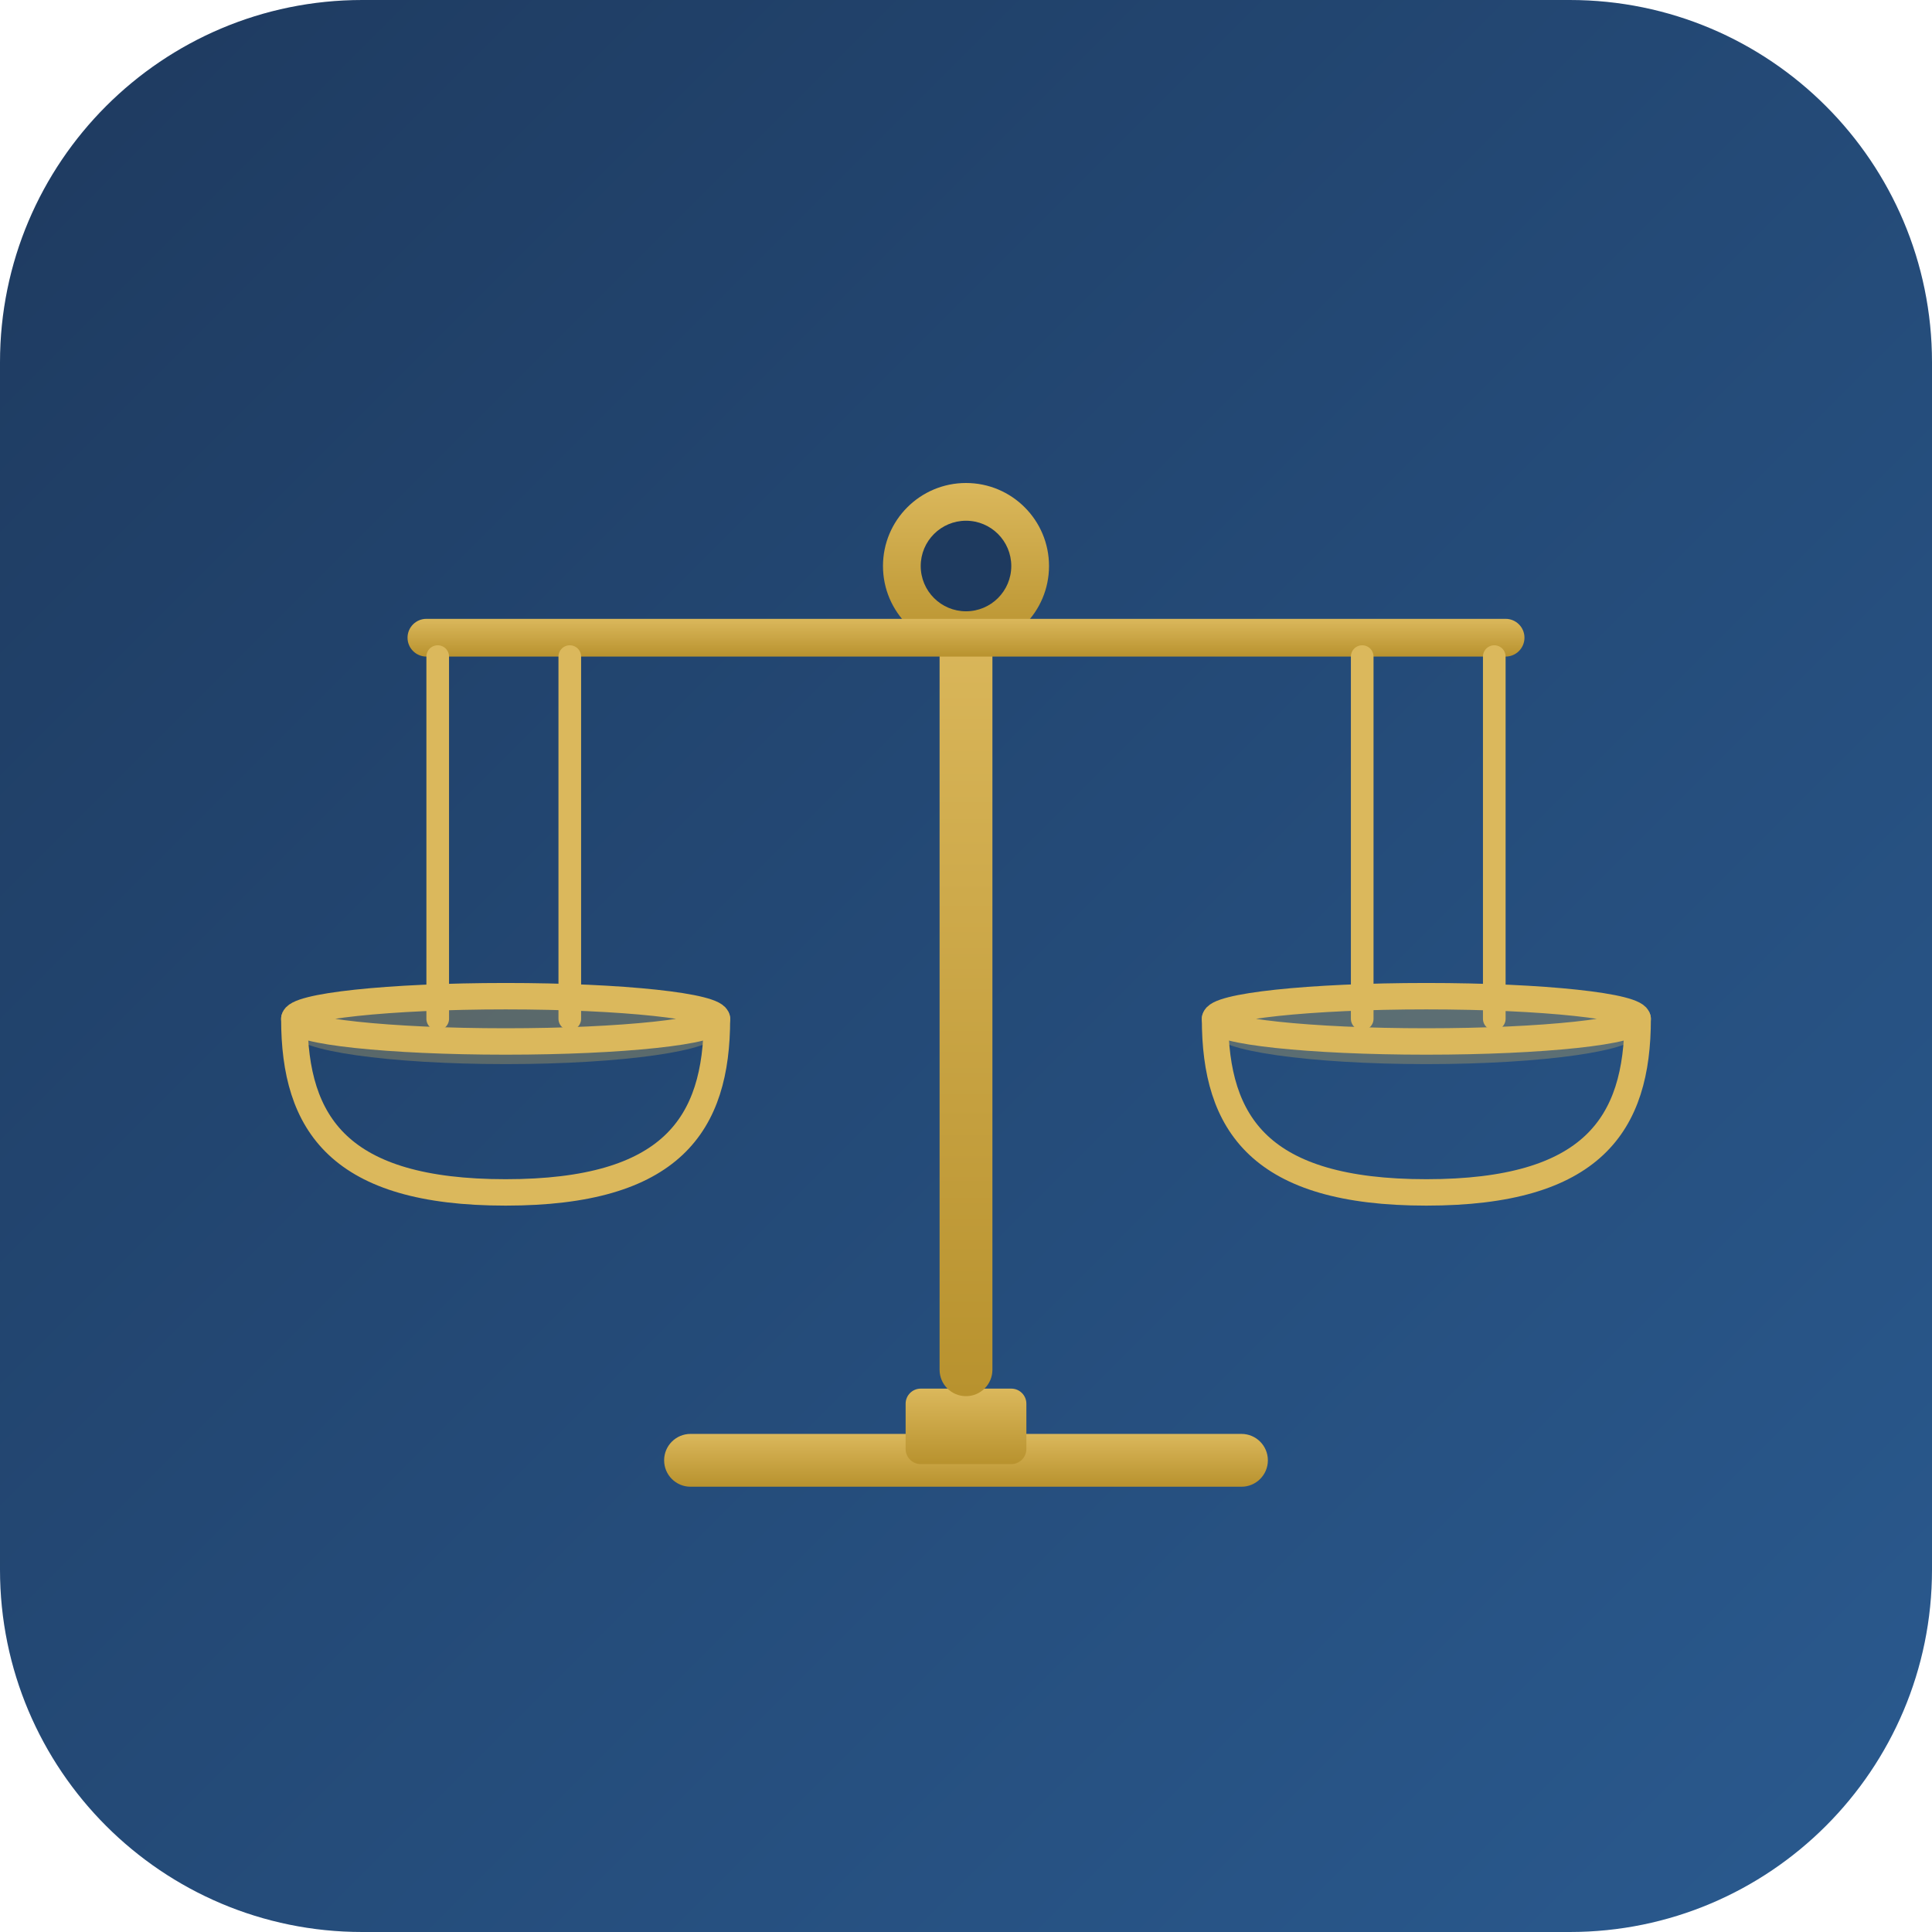
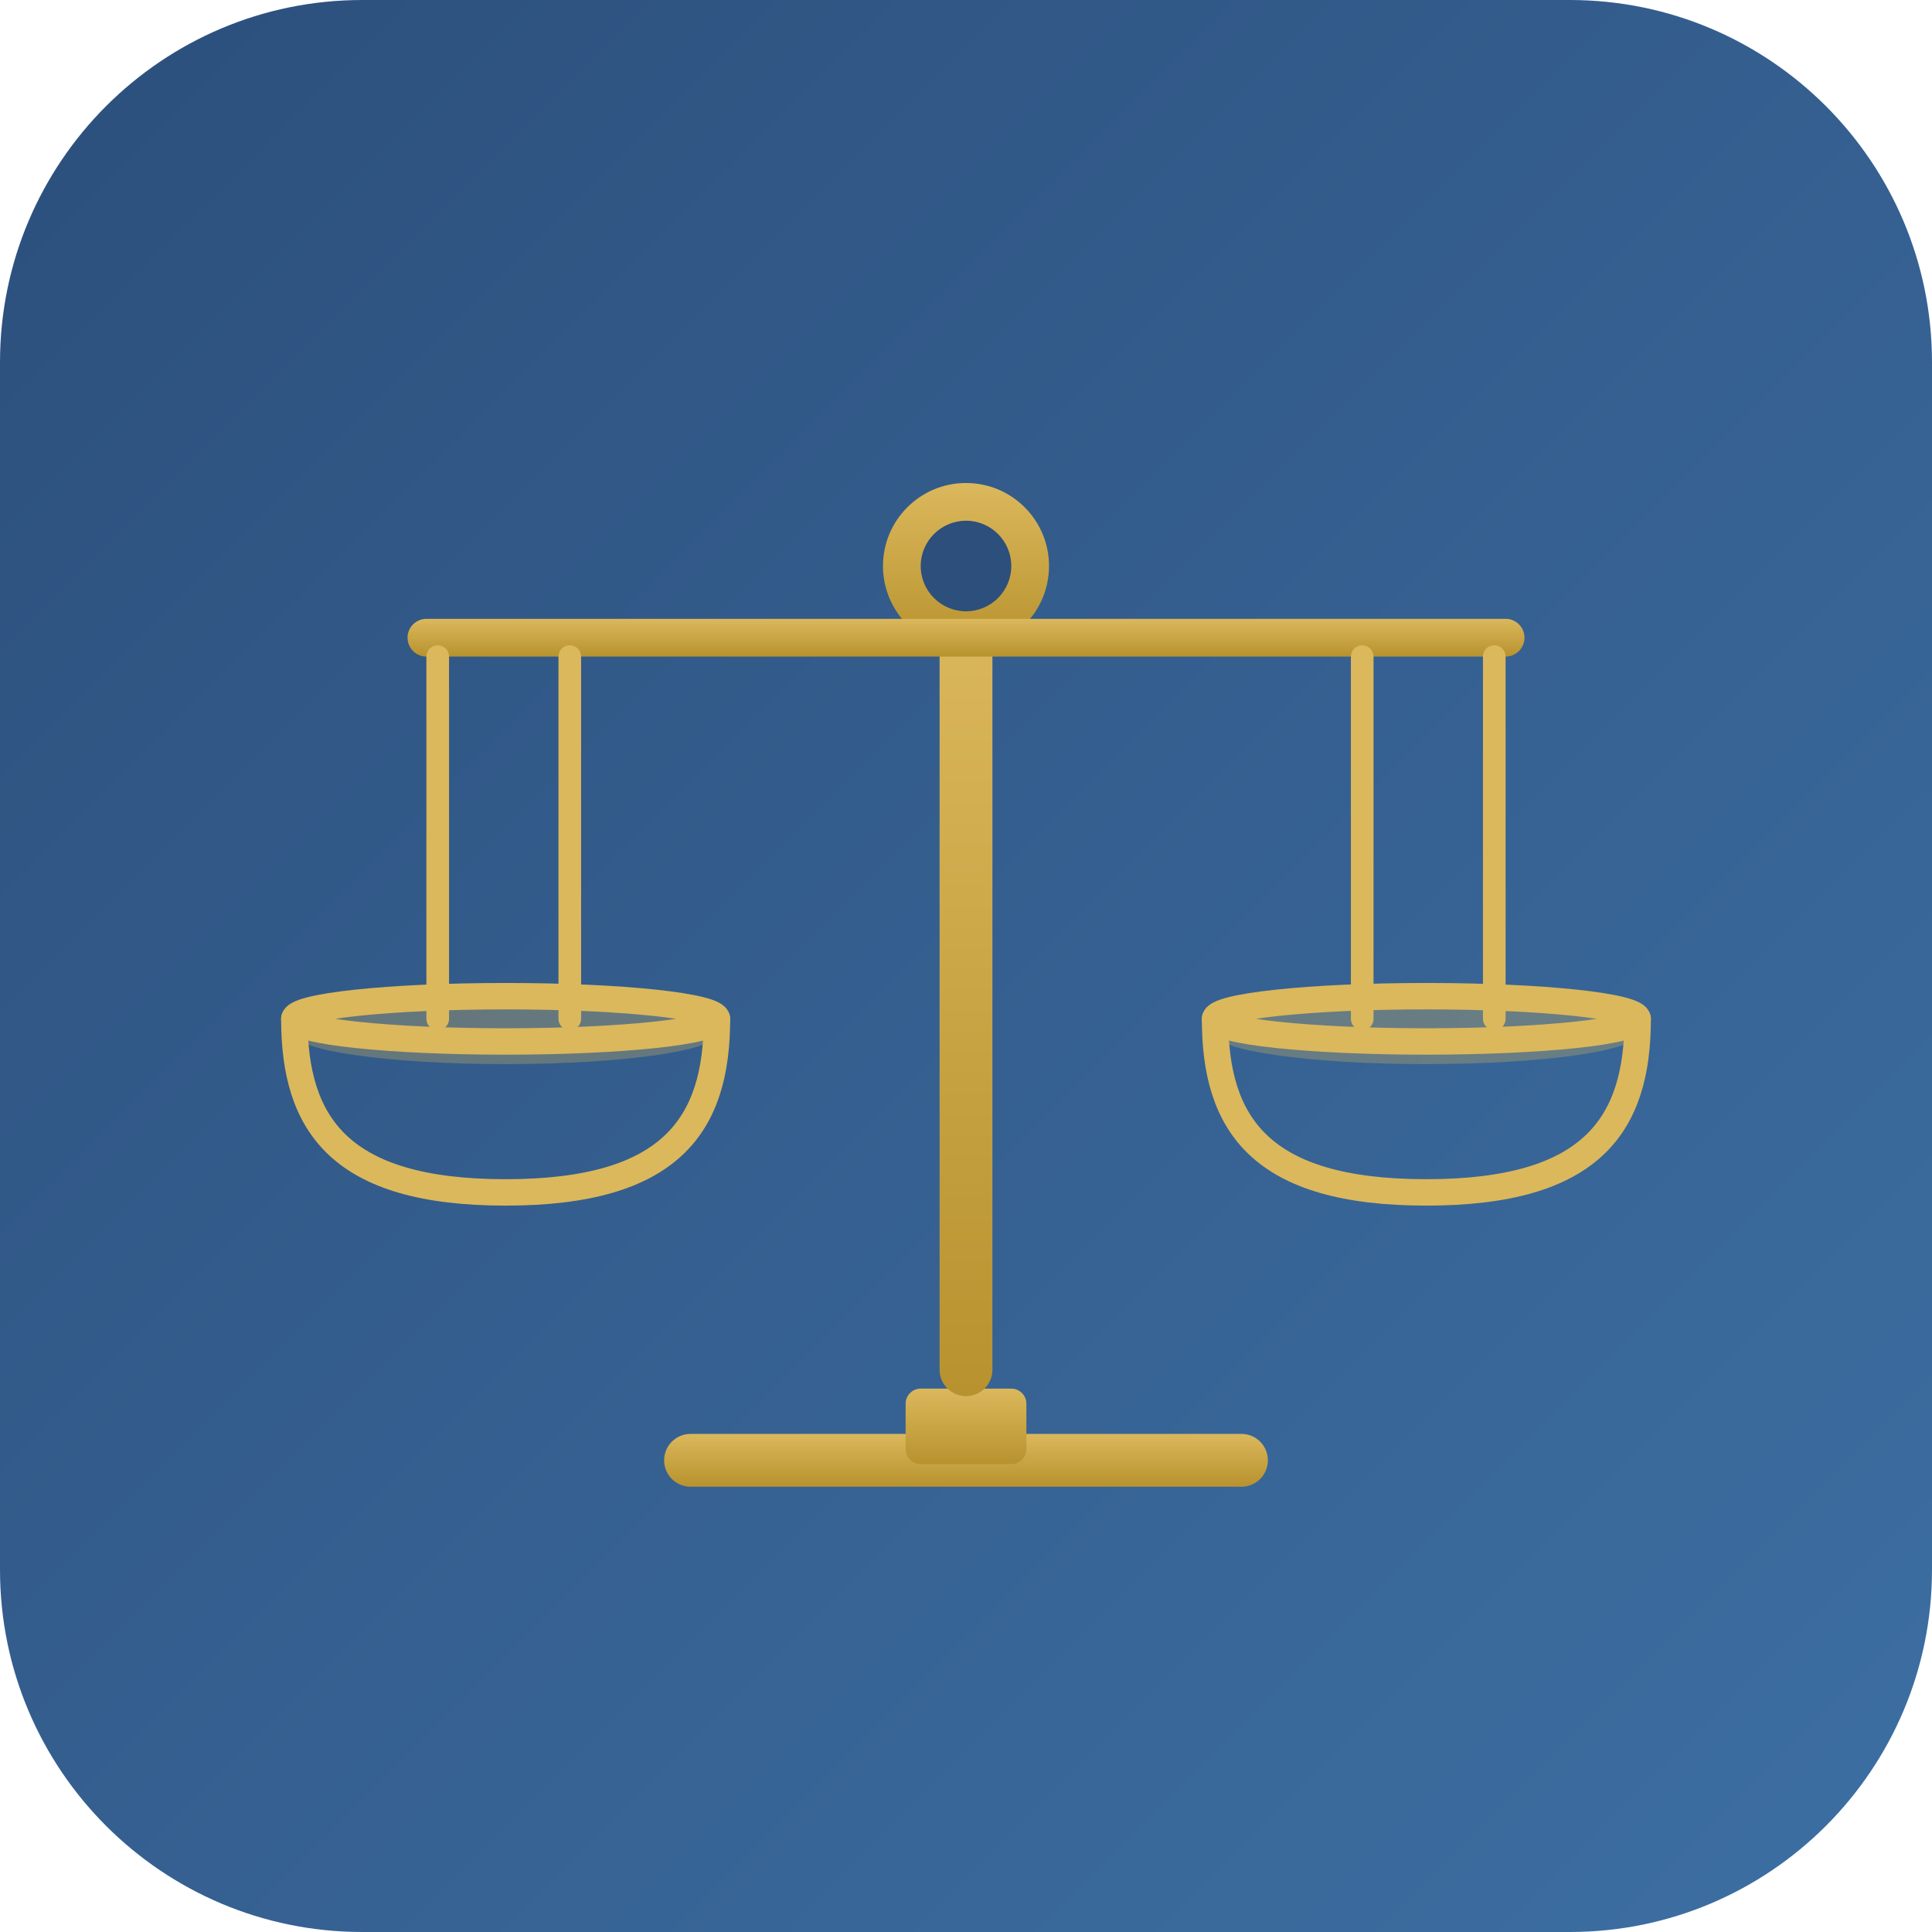
<svg xmlns="http://www.w3.org/2000/svg" width="512" height="512" viewBox="0 0 512 512">
  <defs>
    <linearGradient id="bg" x1="0%" y1="0%" x2="100%" y2="100%">
-       <stop offset="0%" style="stop-color:#1e3a5f" />
-       <stop offset="100%" style="stop-color:#2a5a8f" />
+       <stop offset="0%" style="stop-color:#2c4f7c" />
+       <stop offset="100%" style="stop-color:#3d6fa3" />
    </linearGradient>
    <linearGradient id="gold" x1="0%" y1="0%" x2="0%" y2="100%">
      <stop offset="0%" style="stop-color:#dbb85c" />
      <stop offset="100%" style="stop-color:#b8922e" />
    </linearGradient>
  </defs>
  <rect width="512" height="512" rx="96" ry="96" fill="url(#bg)" />
  <g transform="translate(256,260)">
    <rect x="-80" y="120" width="160" height="14" rx="7" fill="url(#gold)" />
    <rect x="-16" y="108" width="32" height="20" rx="4" fill="url(#gold)" />
    <rect x="-7" y="-100" width="14" height="210" rx="7" fill="url(#gold)" />
    <circle cx="0" cy="-110" r="22" fill="url(#gold)" />
-     <circle cx="0" cy="-110" r="12" fill="#1e3a5f" />
+     <circle cx="0" cy="-110" r="12" fill="#2c4f7c" />
    <rect x="-148" y="-96" width="296" height="10" rx="5" fill="url(#gold)" />
    <line x1="-140" y1="-86" x2="-140" y2="10" stroke="#dbb85c" stroke-width="6" stroke-linecap="round" />
    <line x1="-105" y1="-86" x2="-105" y2="10" stroke="#dbb85c" stroke-width="6" stroke-linecap="round" />
    <line x1="105" y1="-86" x2="105" y2="10" stroke="#dbb85c" stroke-width="6" stroke-linecap="round" />
    <line x1="140" y1="-86" x2="140" y2="10" stroke="#dbb85c" stroke-width="6" stroke-linecap="round" />
    <ellipse cx="-122" cy="14" rx="56" ry="8" fill="#dbb85c" opacity="0.3" />
    <path d="M-178,10 C-178,38 -166,56 -122,56 C-78,56 -66,38 -66,10" fill="none" stroke="#dbb85c" stroke-width="7" stroke-linecap="round" />
    <ellipse cx="-122" cy="10" rx="56" ry="6" fill="none" stroke="#dbb85c" stroke-width="7" />
    <ellipse cx="122" cy="14" rx="56" ry="8" fill="#dbb85c" opacity="0.3" />
    <path d="M66,10 C66,38 78,56 122,56 C166,56 178,38 178,10" fill="none" stroke="#dbb85c" stroke-width="7" stroke-linecap="round" />
    <ellipse cx="122" cy="10" rx="56" ry="6" fill="none" stroke="#dbb85c" stroke-width="7" />
  </g>
</svg>
